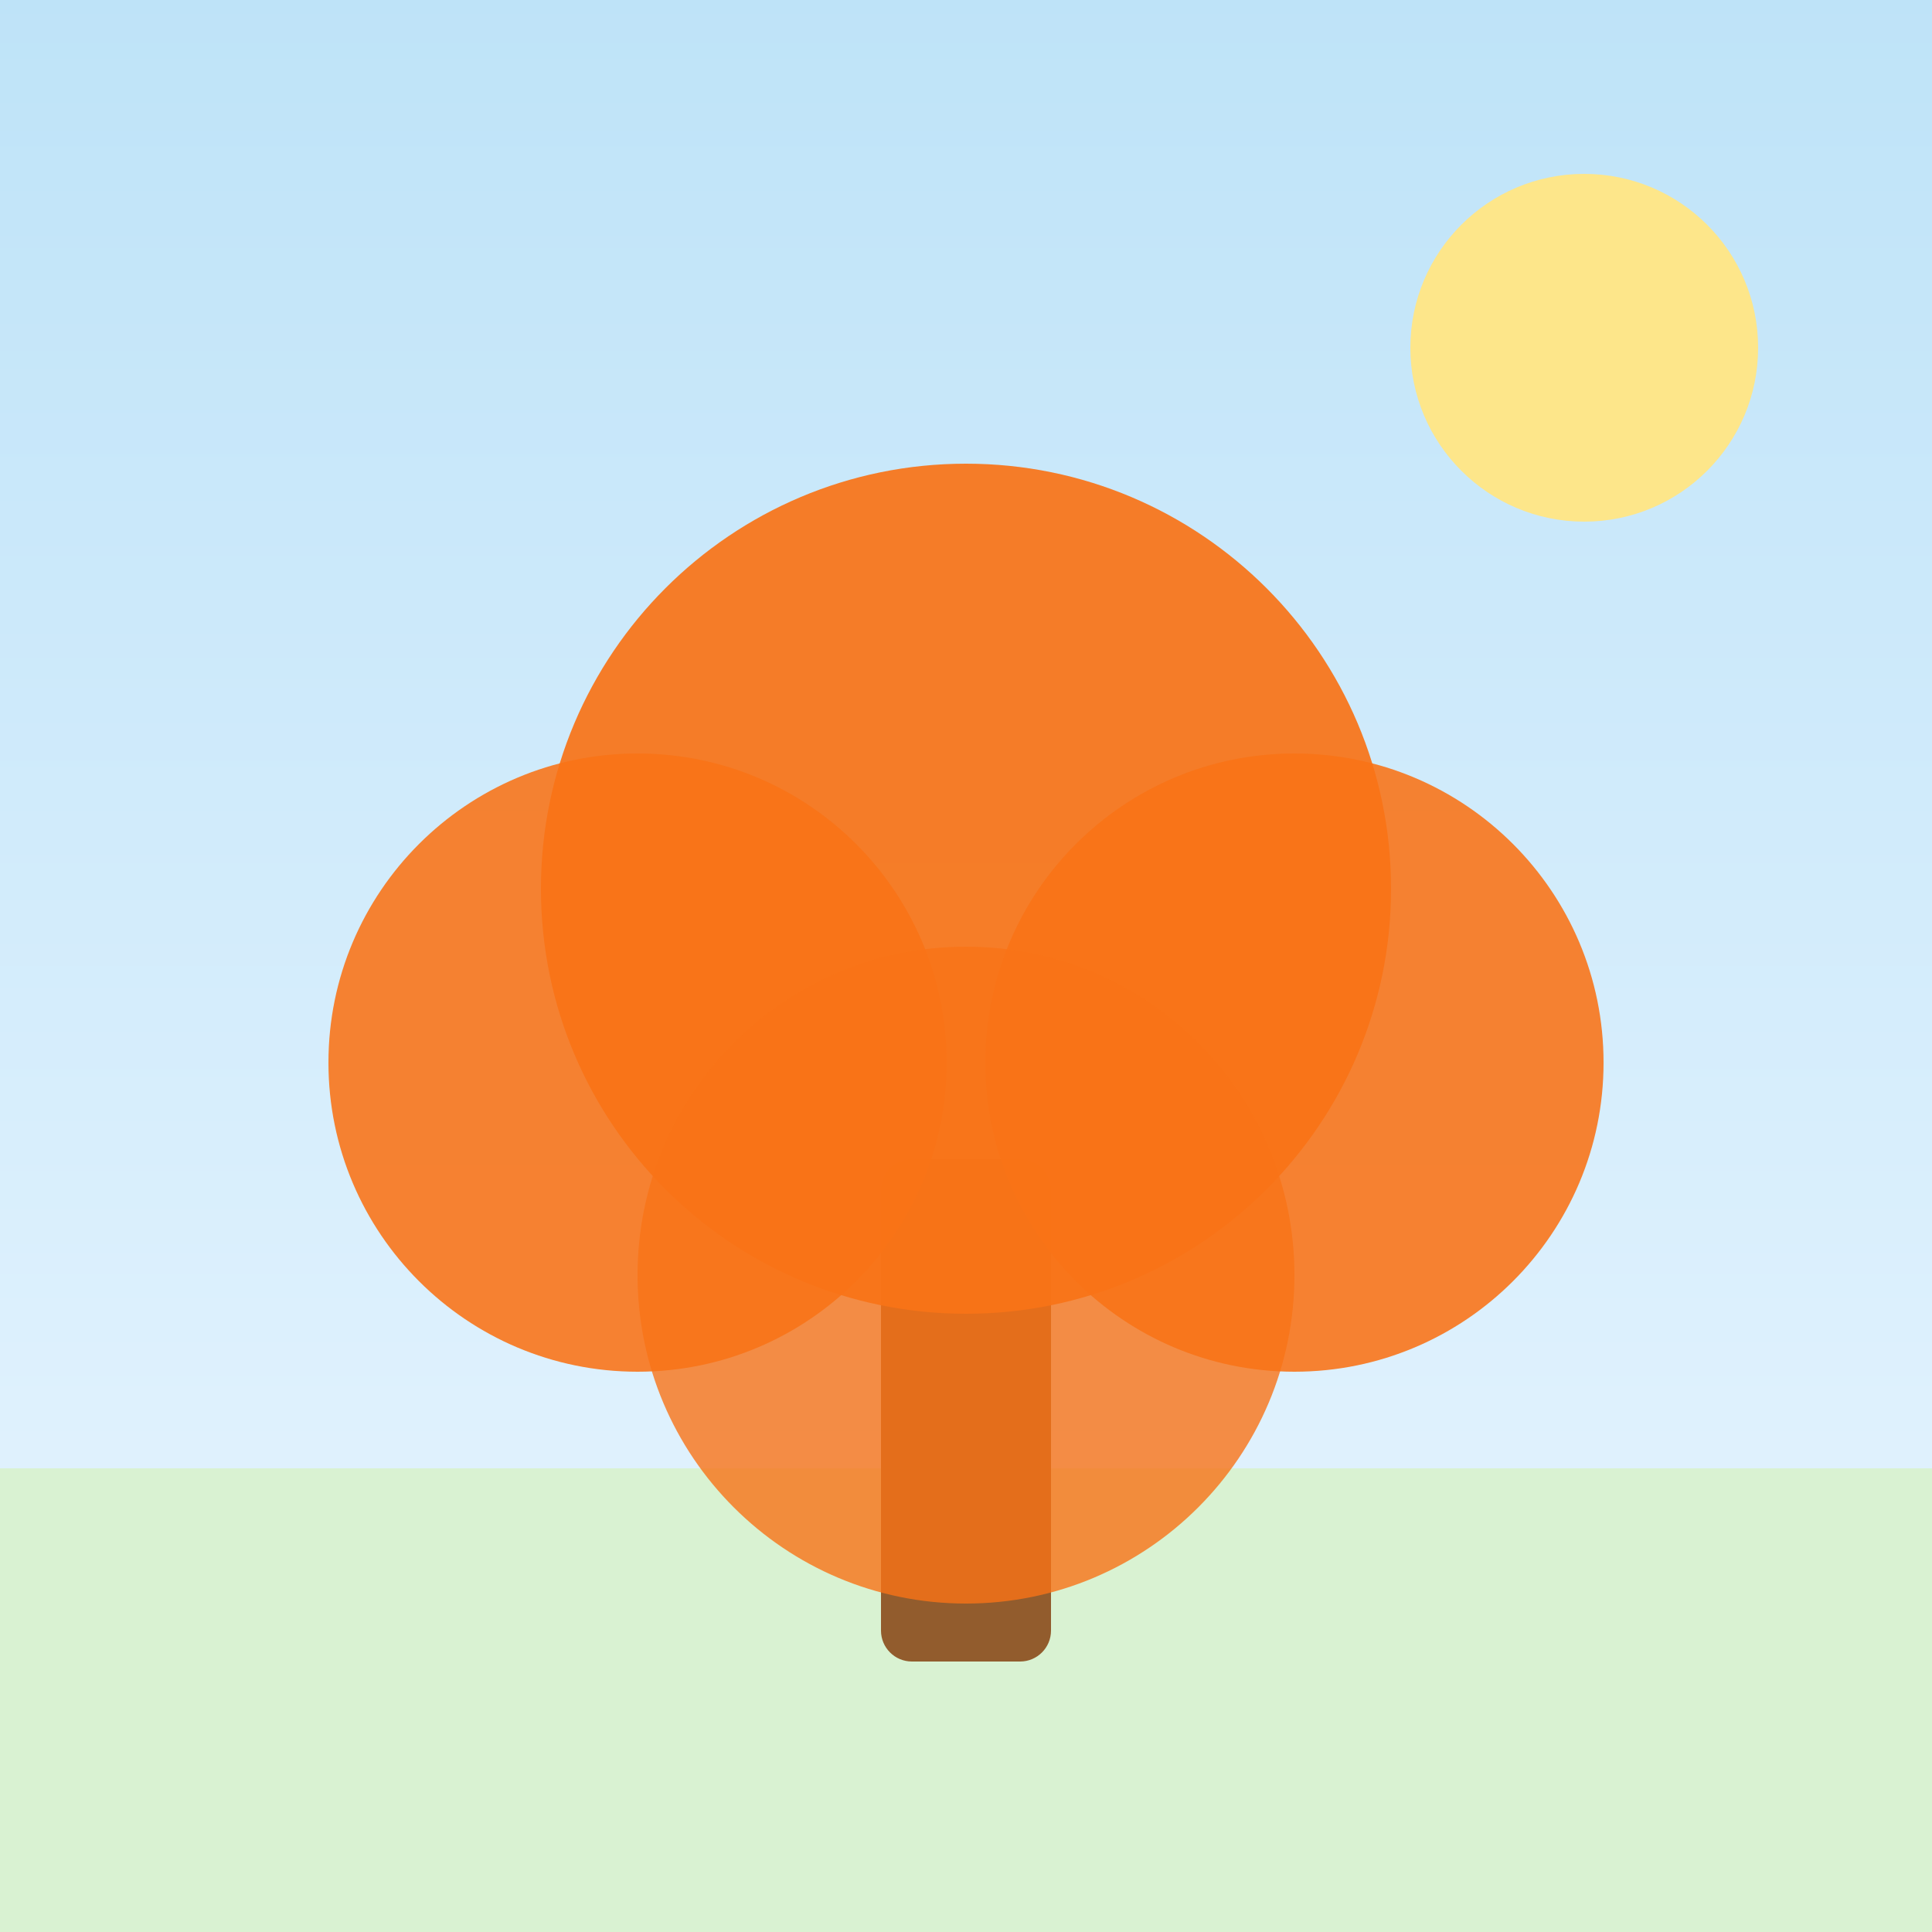
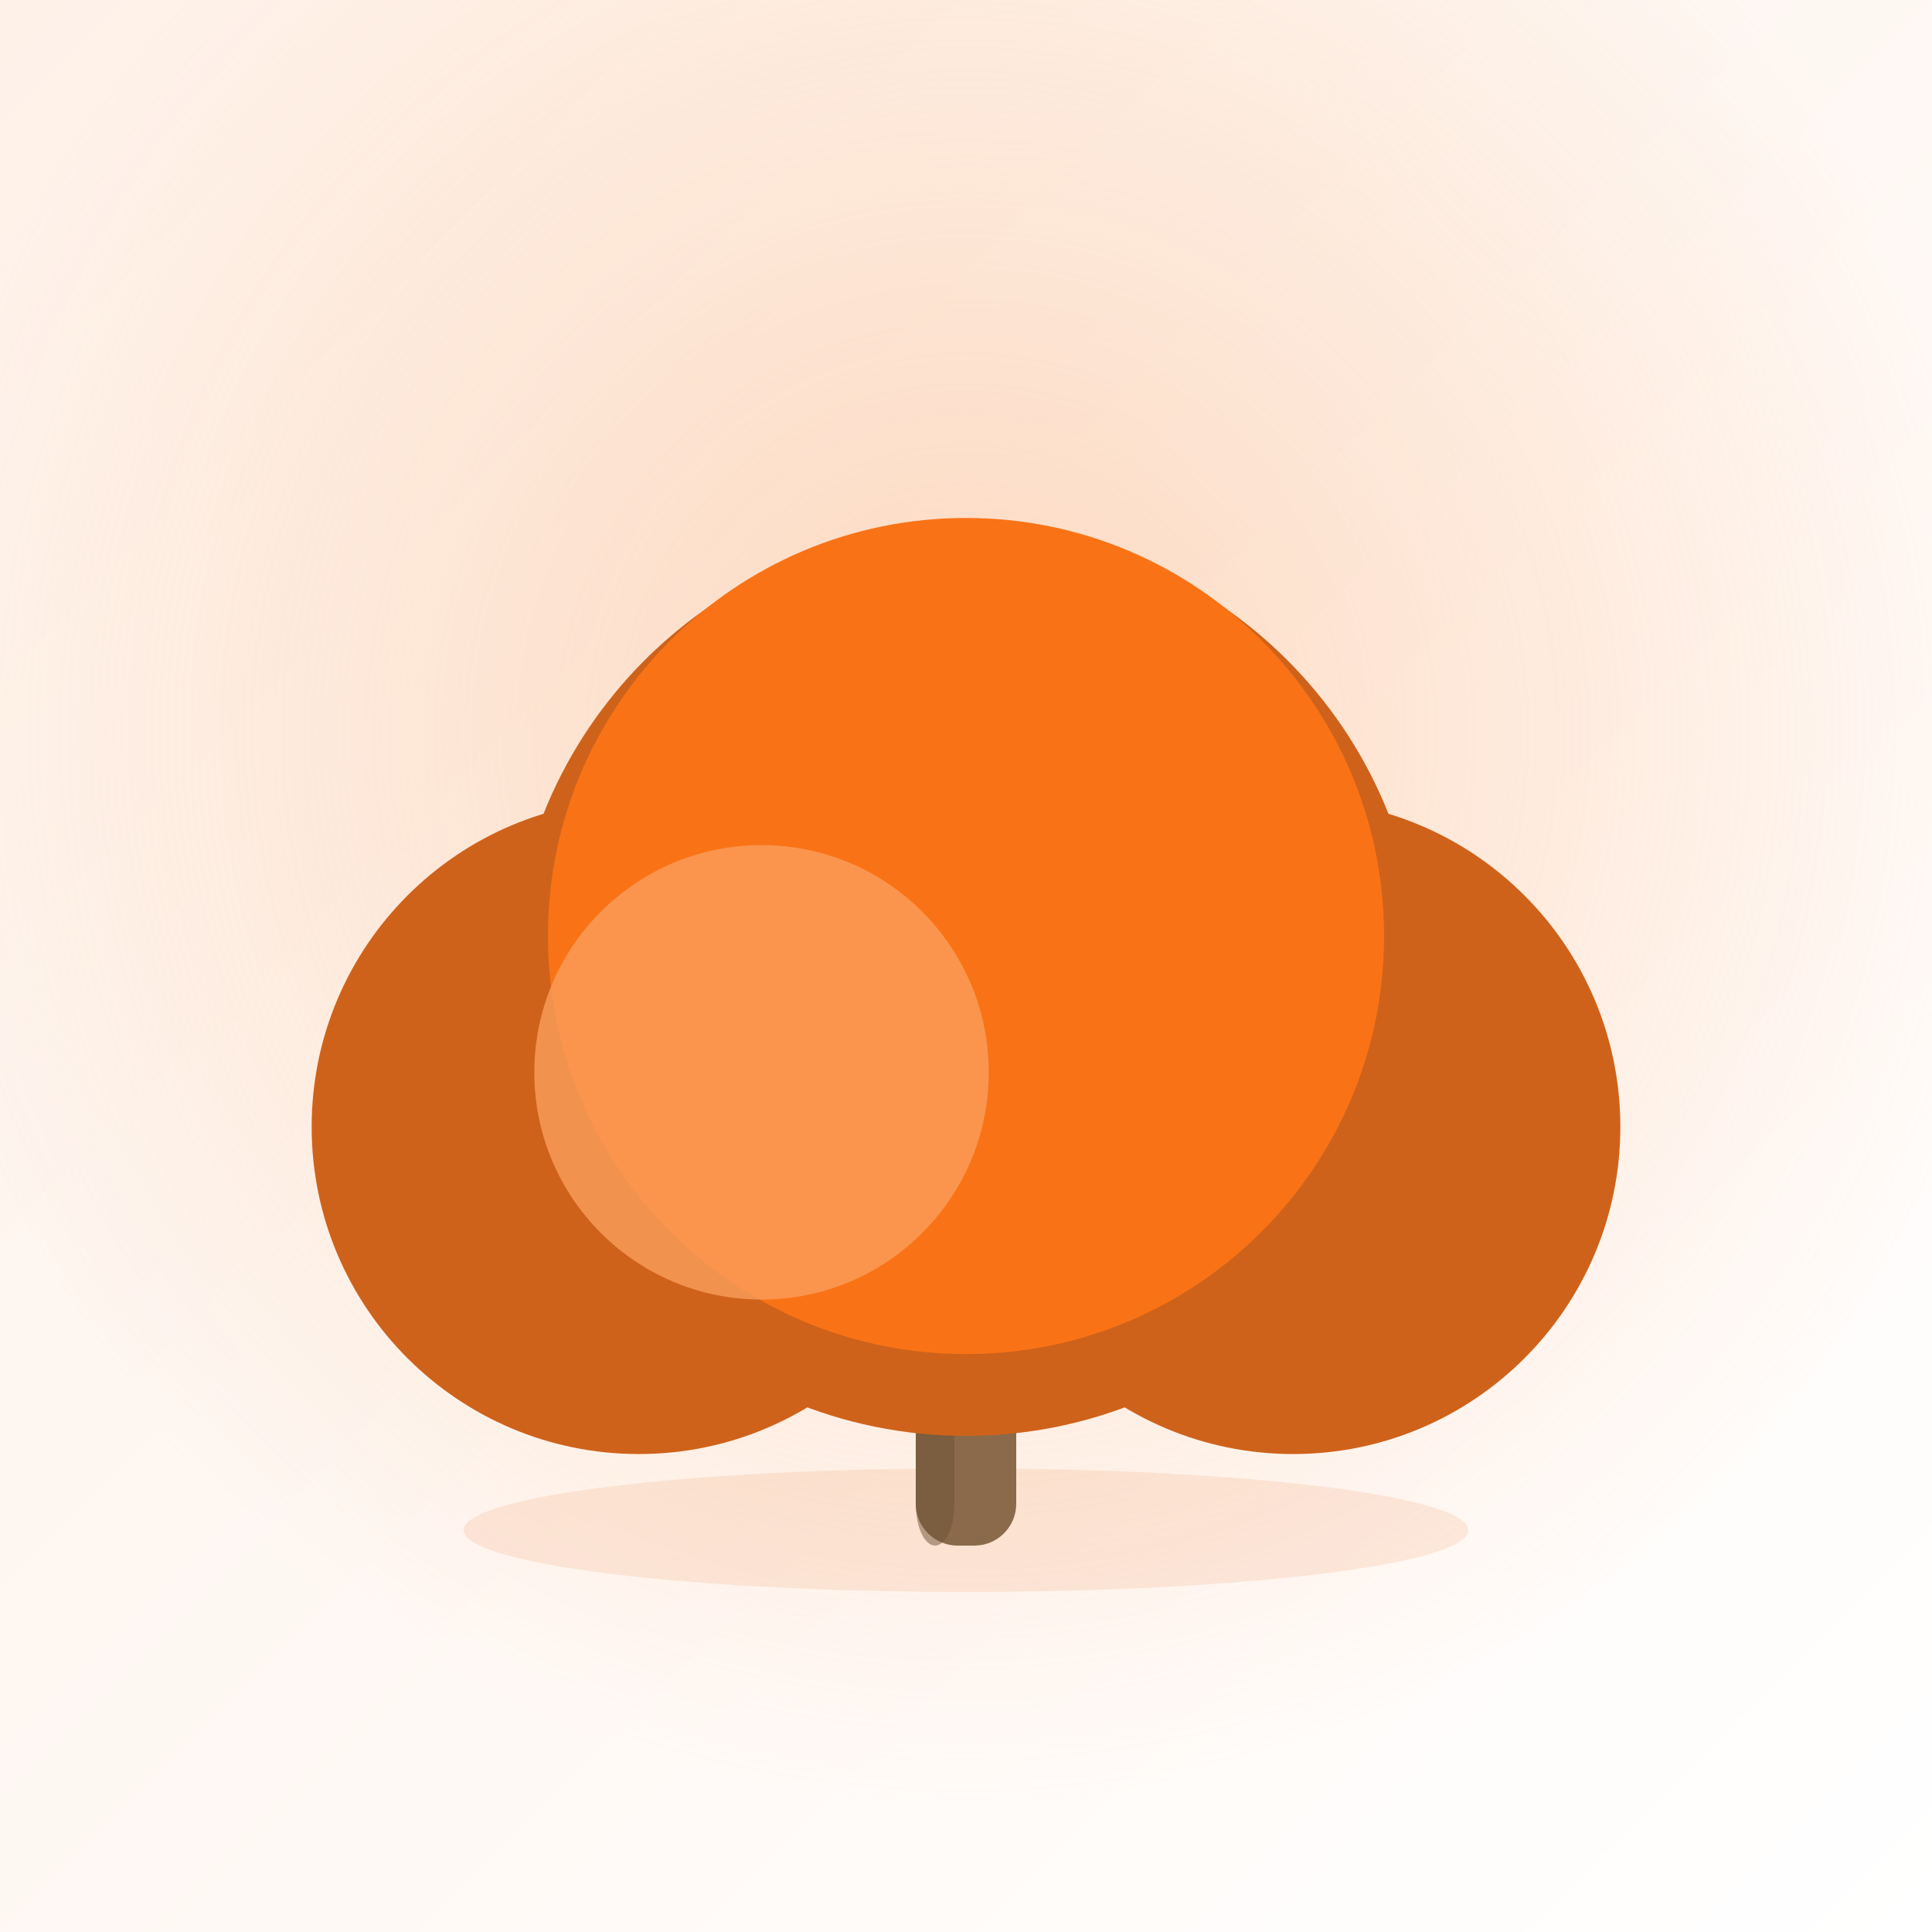
<svg xmlns="http://www.w3.org/2000/svg" viewBox="0 0 500 500">
  <defs>
-     <linearGradient id="sky" x1="0" y1="0" x2="0" y2="1">
-       <stop offset="0%" stop-color="#bee3f8" />
-       <stop offset="100%" stop-color="#eaf6ff" />
+     <linearGradient id="bg" x1="0" y1="0" x2="1" y2="1">
+       <stop offset="0%" stop-color="#fef1e8" />
+       <stop offset="100%" stop-color="#ffffff" />
    </linearGradient>
+     <radialGradient id="glow" cx="50%" cy="38%" r="55%">
+       <stop offset="0%" stop-color="#fcc096" stop-opacity="0.55" />
+       <stop offset="100%" stop-color="#fcc096" stop-opacity="0" />
+     </radialGradient>
  </defs>
-   <rect width="500" height="500" fill="url(#sky)" />
-   <circle cx="410" cy="90" r="45" fill="#fde68a" />
-   <rect x="0" y="380" width="500" height="120" fill="#d9f2d2" />
-   <rect x="228" y="300" width="44" height="130" rx="8" fill="#925c2d" />
-   <circle cx="250" cy="230" r="110" fill="#f97316" opacity="0.92" />
-   <circle cx="165" cy="275" r="80" fill="#f97316" opacity="0.88" />
-   <circle cx="335" cy="275" r="80" fill="#f97316" opacity="0.88" />
-   <circle cx="250" cy="330" r="85" fill="#f97316" opacity="0.8" />
+   <rect width="500" height="500" fill="url(#bg)" />
+   <rect width="500" height="500" fill="url(#glow)" />
+   <ellipse cx="250" cy="396" rx="130" ry="16" fill="#e26a18" opacity="0.12" />
+   <rect x="237" y="300" width="26" height="100" rx="10.833" fill="#8a6a4a" />
+   <rect x="237" y="300" width="10" height="100" rx="10.833" fill="#6b4f34" opacity="0.5" />
+   <circle cx="250" cy="254" r="117.6" fill="#cf621a" />
+   <circle cx="165.328" cy="291.632" r="84.672" fill="#cf621a" />
+   <circle cx="334.672" cy="291.632" r="84.672" fill="#cf621a" />
+   <circle cx="250" cy="242.24" r="108.192" fill="#f97316" />
+   <circle cx="197.08" cy="277.52" r="58.8" fill="#fb9d5c" opacity="0.8" />
</svg>
